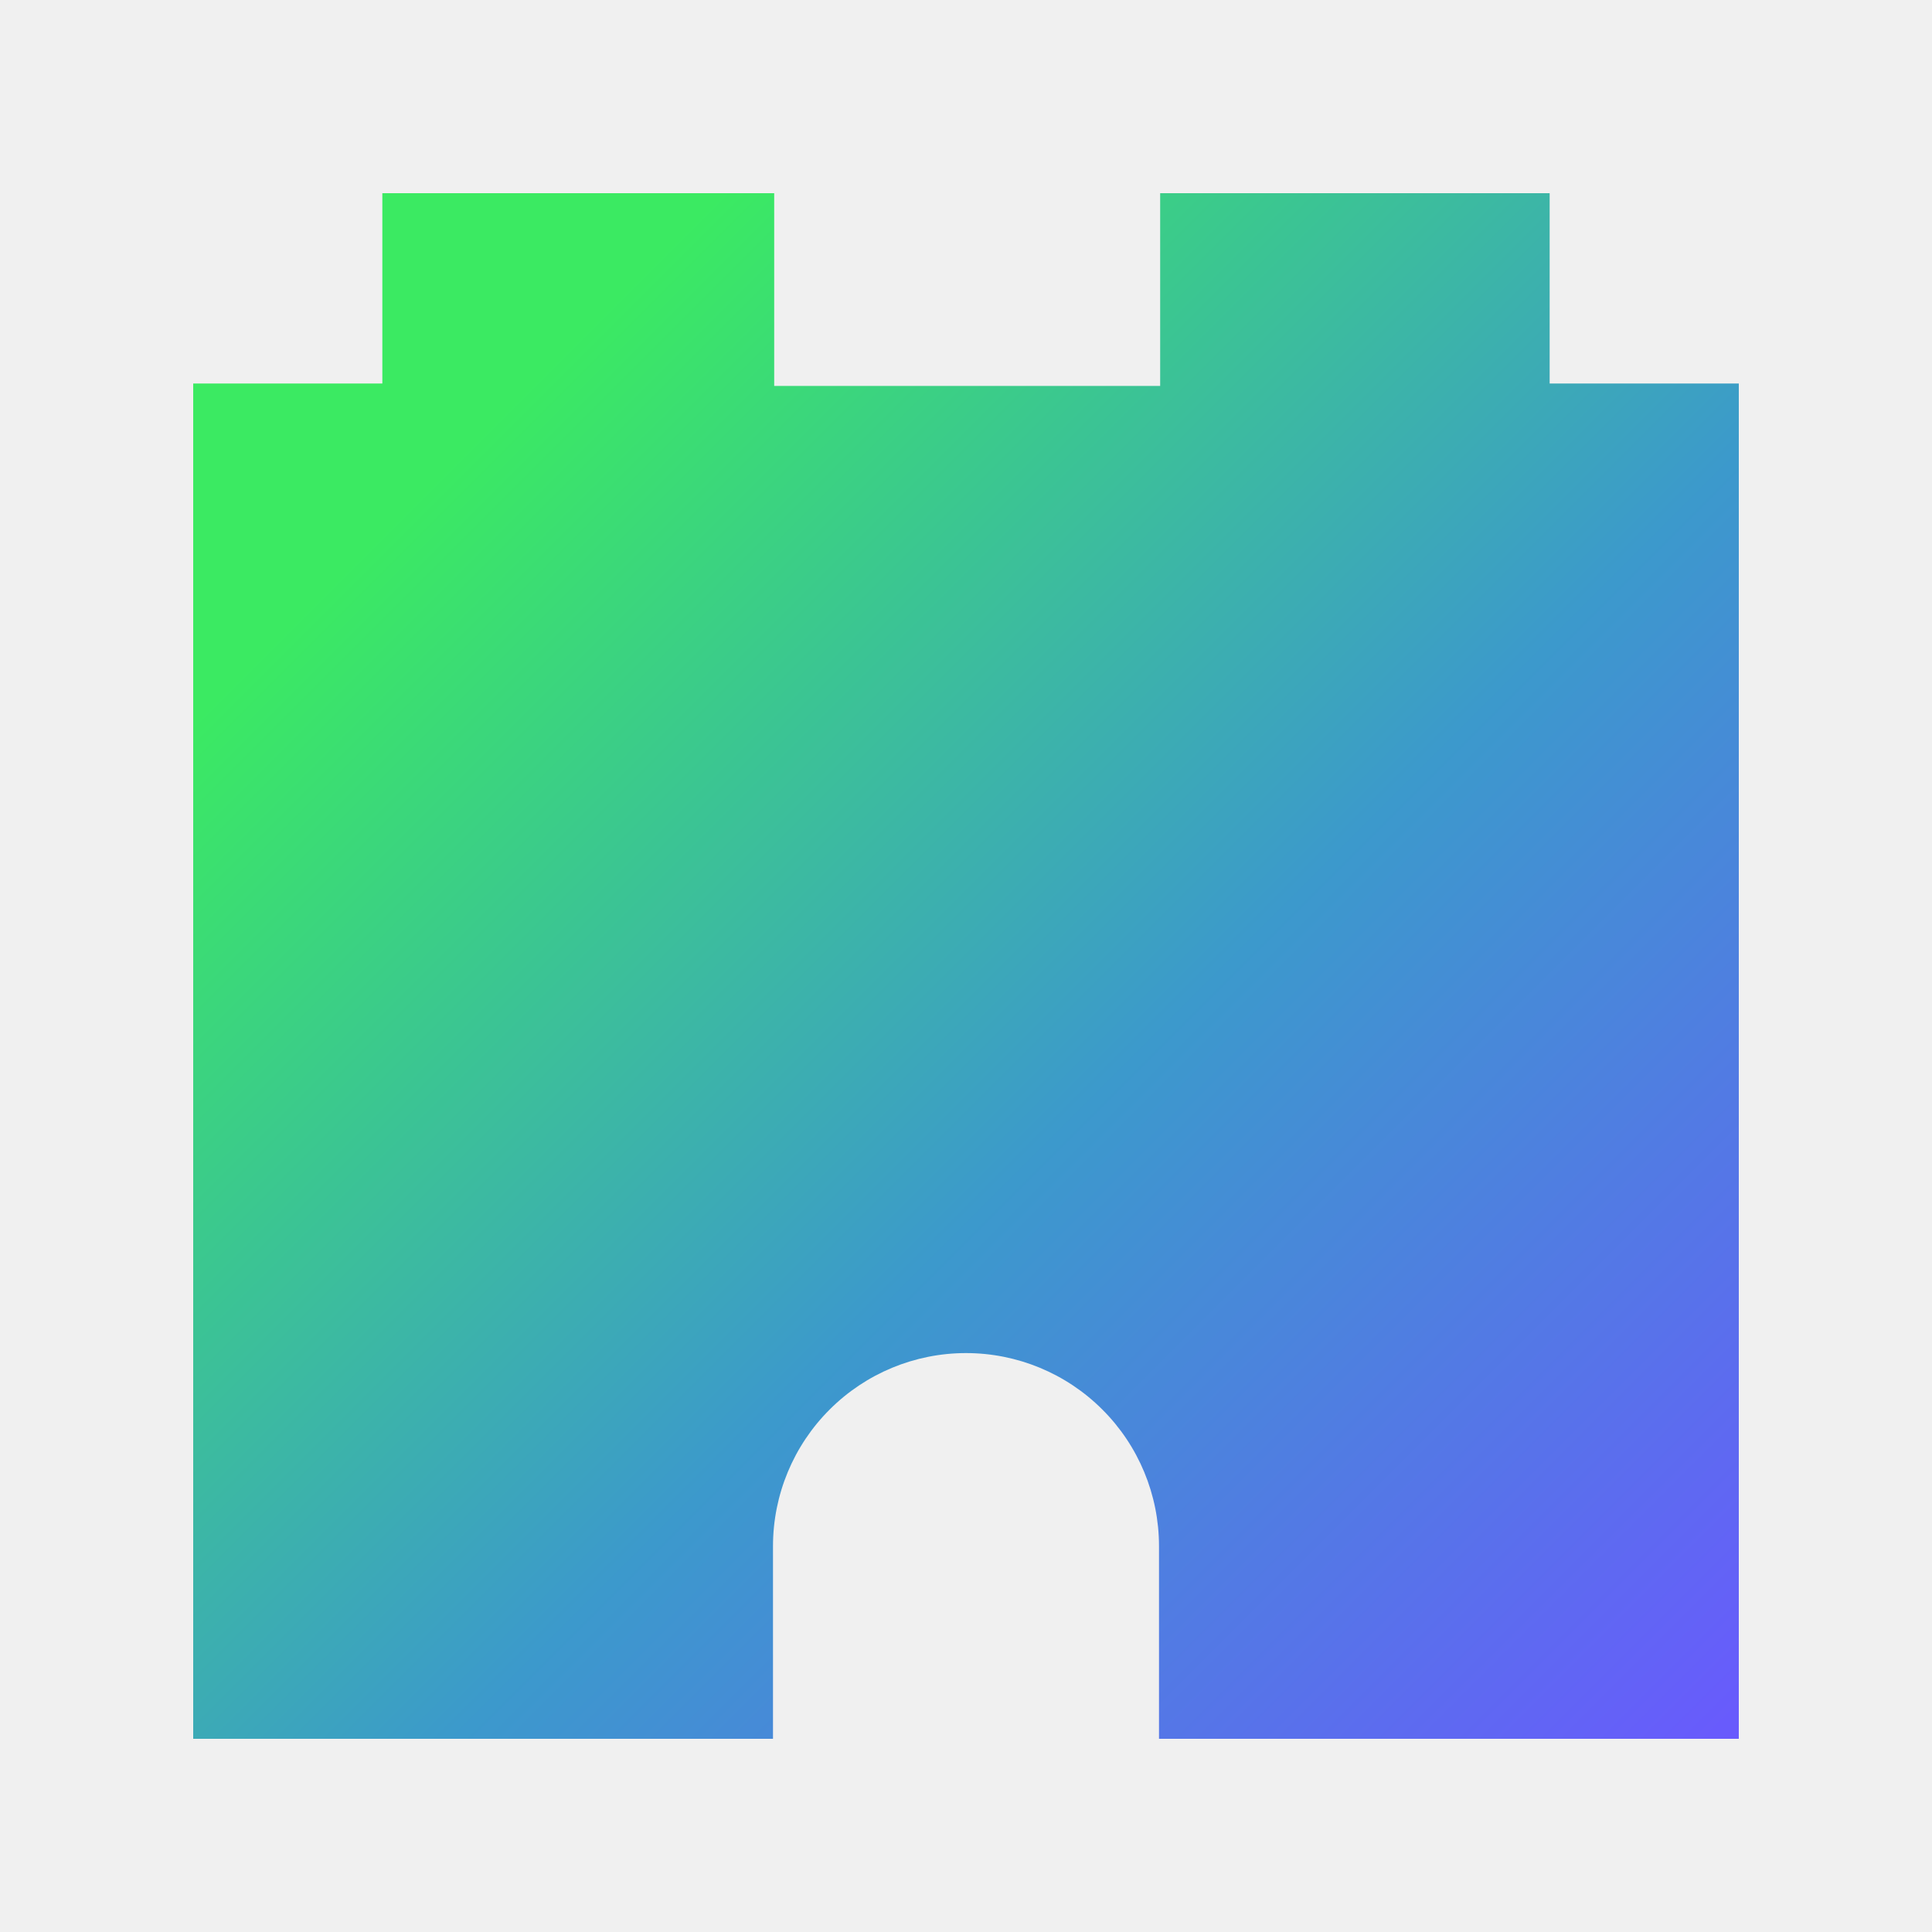
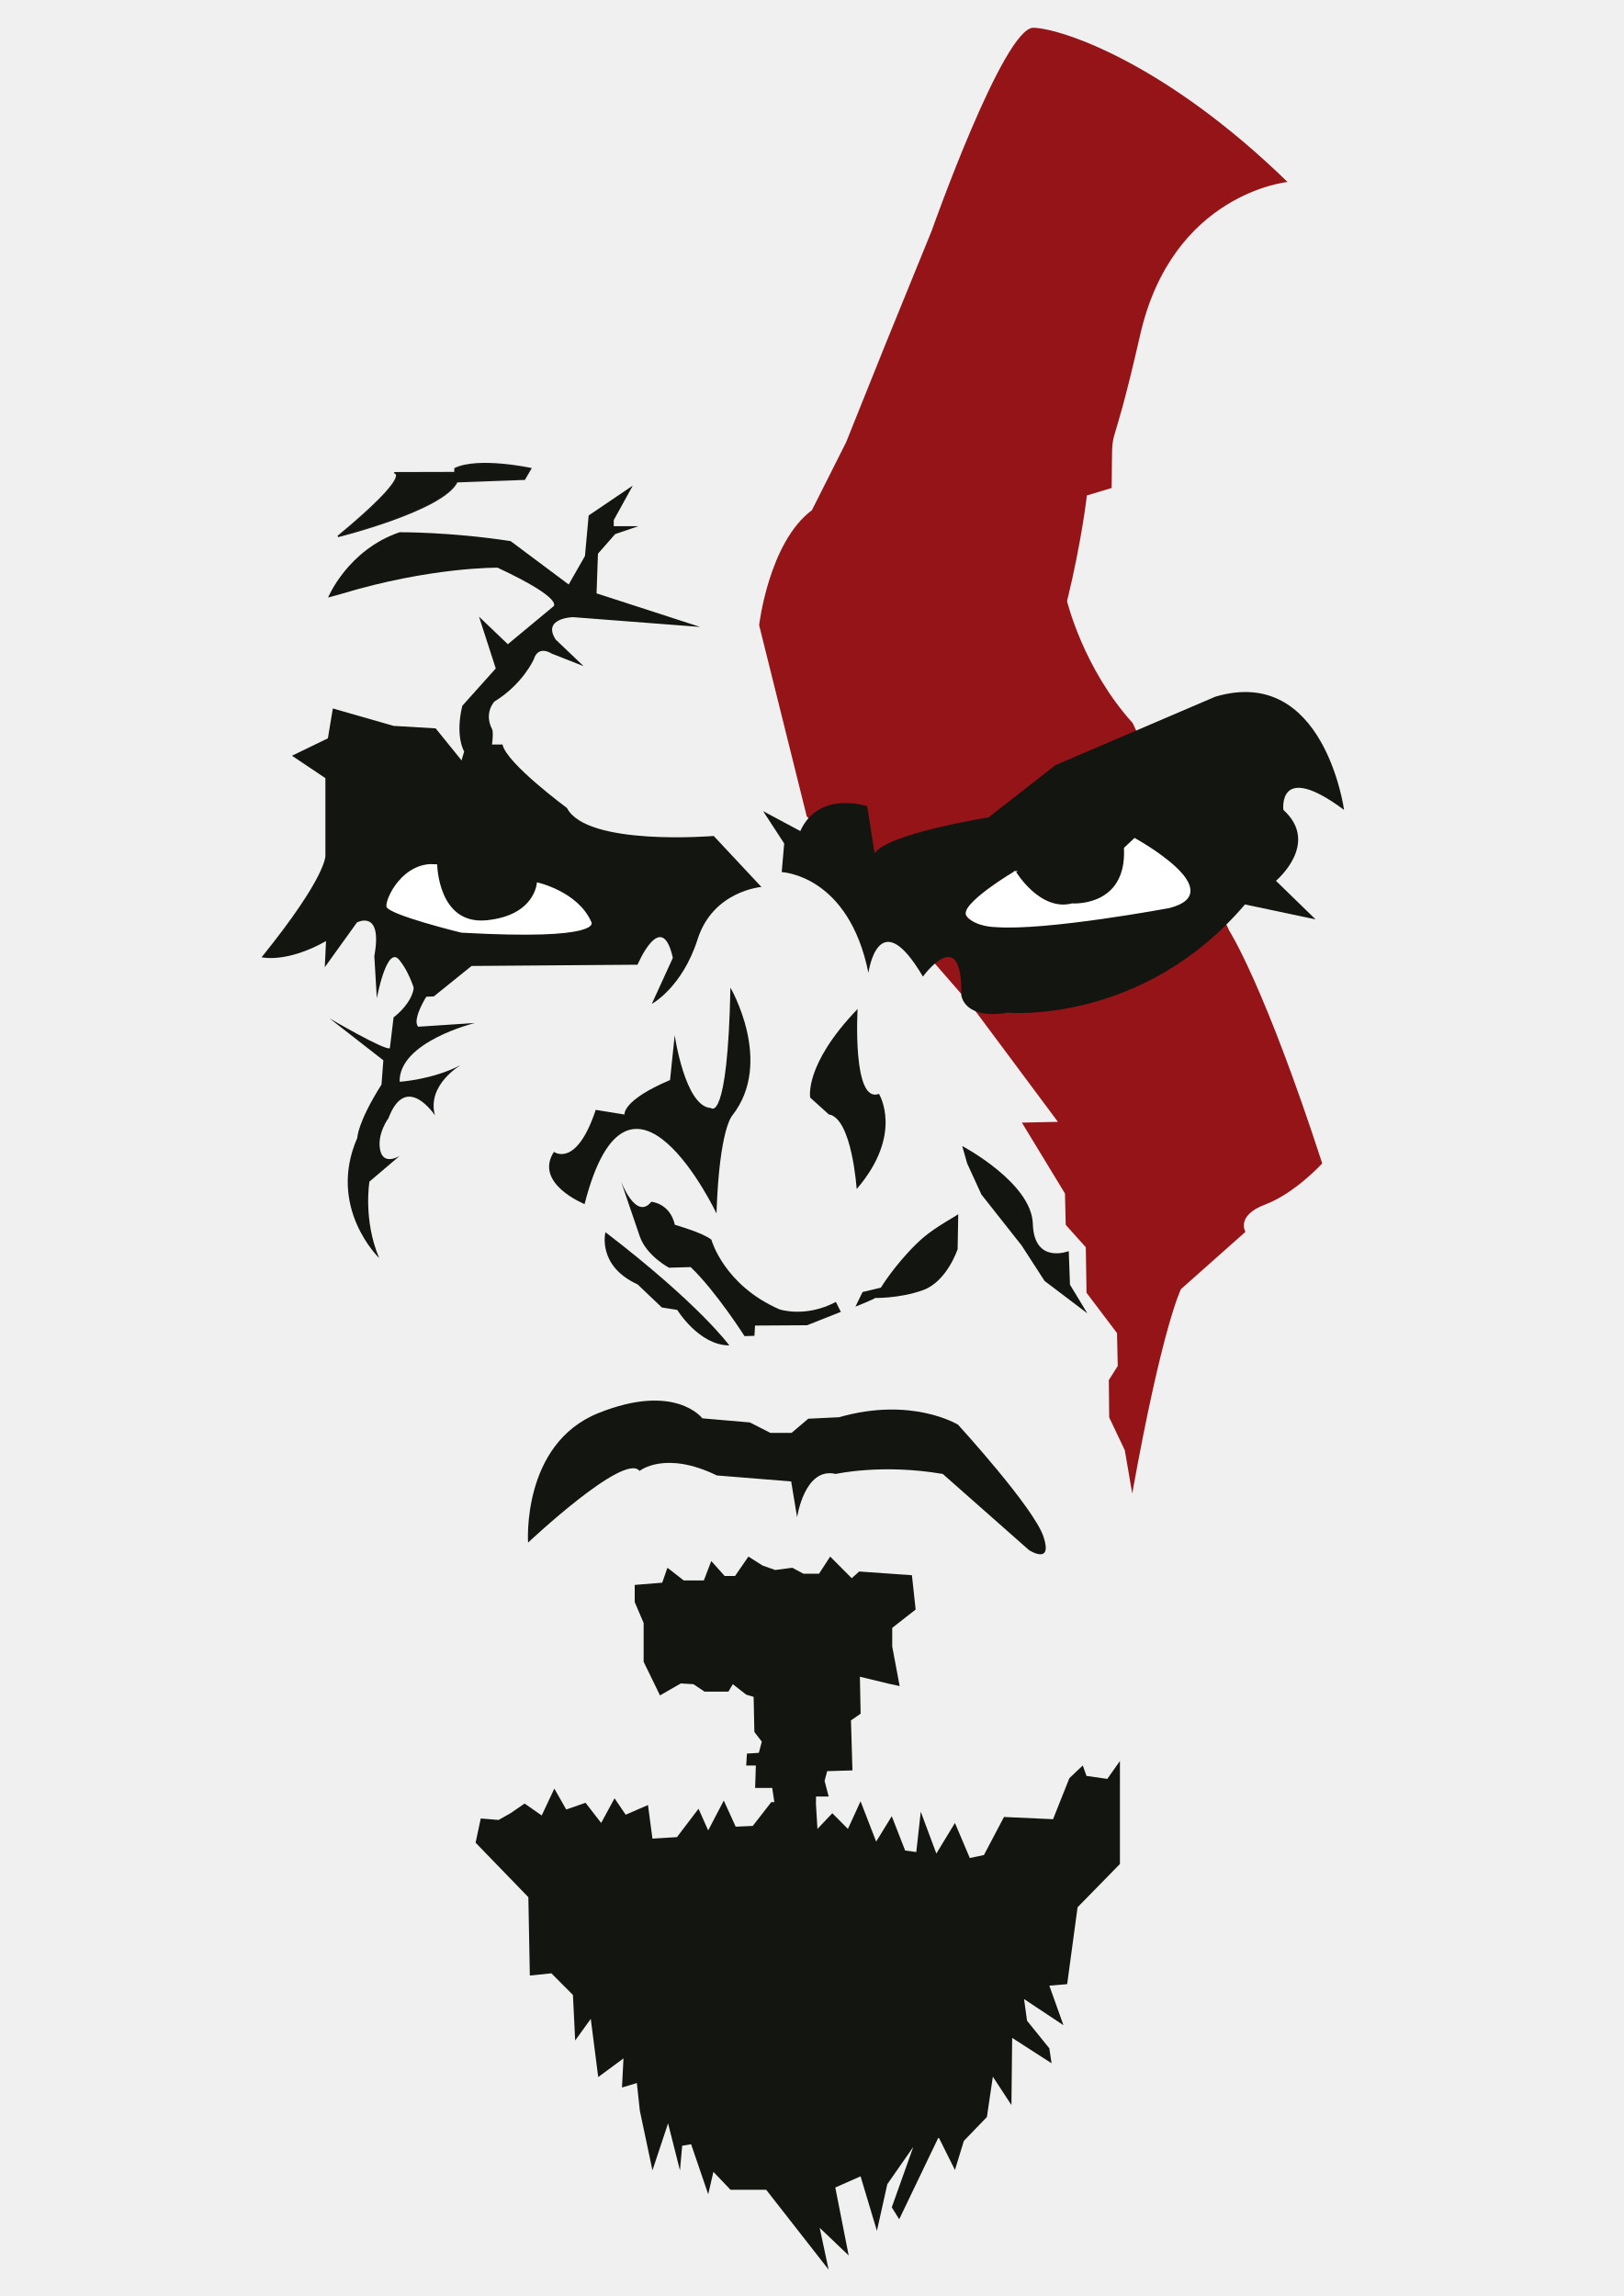
- <svg xmlns="http://www.w3.org/2000/svg" width="40" height="40" viewBox="0 0 40 40" fill="none">
-   <path d="M32.084 7.94V4H24.02V7.99H16.029V4H7.916V7.94H4V36H16.004V32.005C16.006 30.946 16.427 29.931 17.177 29.183C17.926 28.434 18.941 28.014 20 28.014C21.059 28.014 22.074 28.434 22.823 29.183C23.573 29.931 23.994 30.946 23.996 32.005V36H36V7.94H32.084Z" fill="url(#paint0_linear)" />
-   <defs>
-     <linearGradient id="paint0_linear" x1="2.942" y1="4.9" x2="37.777" y2="39.734" gradientUnits="userSpaceOnUse">
-       <stop offset="0.159" stop-color="#3BEA62" />
-       <stop offset="0.54" stop-color="#3C99CC" />
-       <stop offset="0.937" stop-color="#6B57FF" />
-     </linearGradient>
-   </defs>
+ <svg xmlns="http://www.w3.org/2000/svg" version="1.1" width="595.276" height="841.89" id="svg33" viewBox="0 0 595.276 841.89">
+   <defs id="defs37" />
+   <g id="Layer1000">
+     <path d="m 313.616,479.119 2.611,-5.359 6.698,-1.597 c 0,0 4.966,-8.163 12.975,-15.997 4.297,-4.204 7.854,-6.372 15.409,-10.914 l -0.227,12.771 c 0,0 -3.86,11.859 -12.716,15.052 -8.855,3.192 -18.391,2.85 -17.596,2.85 0.795,0 -7.154,3.193 -7.154,3.193 z" style="fill:#131510;fill-rule:evenodd" id="path2" />
+     <path d="m 139.011,461.313 c 0,0 -19.243,-18.473 -8.004,-44.129 0,0 0,-5.473 8.855,-19.499 l 0.681,-8.894 -19.754,-15.394 c 0,0 20.436,11.973 22.138,10.947 l 1.363,-11.289 c 0,0 14.645,-10.605 3.065,-20.525 l 22.82,-76.971 c 0,0 -3.406,-5.474 -0.681,-16.762 l 12.261,-13.684 -6.131,-18.989 10.559,10.091 16.689,-13.854 c 0,0 4.428,-2.567 -20.434,-14.198 0,0 -24.352,-0.342 -57.219,9.578 l -4.939,1.368 c 0,0 7.152,-17.446 26.225,-23.946 0,0 18.391,-0.17 40.7,3.25 l 21.287,15.907 5.96,-10.434 1.362,-14.881 16.179,-10.947 -6.982,12.657 v 2.224 h 9.026 l -8.515,2.908 -6.301,7.184 -0.511,14.539 37.976,12.315 -46.661,-3.592 c 0,0 -11.409,0.342 -6.301,8.21 l 10.217,9.75 -11.75,-4.618 c 0,0 -4.769,-3.25 -6.471,2.053 0,0 -3.916,9.067 -14.474,15.567 0,0 -3.917,4.105 -0.852,10.091 3.066,5.987 -20.6,92.706 -20.6,92.706 0,0 -9.537,12.999 -6.471,16.42 l 20.776,-1.368 c 0,0 -27.928,6.842 -27.588,21.551 0,0 11.921,-0.684 22.479,-6.157 0,0 -12.602,7.184 -9.537,18.473 0,0 -10.558,-16.078 -17.029,1.026 0,0 -4.256,5.644 -3.064,11.631 1.192,5.987 7.153,2.224 7.153,2.224 l -11.069,9.407 c 0,0 -2.382,14.024 3.566,28.055 z" style="fill:#131510;fill-rule:evenodd" id="path4" />
+     <path d="m 299.13,661.585 0.041,-2.84 h 4.632 l -1.499,-5.747 0.954,-3.558 9.264,-0.274 -0.543,-18.336 3.542,-2.463 -0.271,-13.546 10.763,2.6 3.814,0.821 -2.723,-14.505 0.002,-6.843 8.583,-6.705 -1.36,-12.59 -19.346,-1.368 -2.724,2.461 -7.902,-7.936 -4.087,6.294 h -5.722 l -4.087,-2.189 -6.267,0.821 -4.632,-1.642 -5.177,-3.284 -4.904,7.116 h -3.814 l -4.904,-5.474 -2.725,7.116 h -7.356 l -5.995,-4.652 -1.907,5.473 -10.082,0.821 v 6.294 l 3.27,7.662 v 9.579 4.652 l 5.995,12.315 7.629,-4.379 4.632,0.274 4.087,2.737 h 8.719 l 1.635,-2.737 4.904,3.832 2.725,0.821 0.272,12.862 2.725,3.558 -1.09,4.105 -4.36,0.274 -0.272,4.379 h 3.542 l -0.272,8.21 h 6.267 l 0.781,5.227 -1.094,-0.055 -6.812,8.758 -6.267,0.275 -4.36,-9.578 -5.722,10.946 -3.542,-7.936 -7.902,10.399 -8.992,0.547 -1.635,-12.315 -8.174,3.558 -4.087,-6.021 -4.904,9.031 -5.722,-7.389 -7.084,2.463 -4.36,-7.663 -4.632,9.852 -6.267,-4.379 -5.177,3.558 -4.36,2.463 -6.539,-0.547 -1.896,8.885 19.346,19.979 0.54,28.737 7.902,-0.821 7.902,7.937 0.818,16.695 5.722,-7.936 2.725,21.346 9.264,-6.842 -0.545,10.673 5.45,-1.642 1.089,10.126 4.632,21.893 5.722,-17.241 4.36,17.241 0.817,-9.031 3.27,-0.547 6.267,18.336 1.907,-8.21 6.267,6.568 h 13.079 l 22.887,29.282 -3.27,-15.325 10.627,10.126 -4.905,-24.904 9.264,-4.105 5.995,19.978 3.81,-17.103 9.537,-13.683 -7.902,22.167 2.725,4.379 14.441,-30.104 5.995,12.042 3.27,-10.673 8.447,-8.757 2.18,-14.778 6.812,10.399 0.272,-24.63 14.441,9.305 -0.818,-5.473 -8.174,-10.126 -1.089,-7.936 14.441,9.578 -5.177,-14.504 6.537,-0.547 3.814,-28.188 15.531,-15.873 v -37.766 l -4.632,6.568 -7.629,-1.095 -1.363,-3.831 -4.904,4.652 -5.994,15.052 -17.983,-0.821 -7.356,13.957 -5.177,1.095 -5.449,-12.862 -6.812,11.22 -5.722,-15.326 -1.635,14.778 -4.087,-0.548 -4.904,-12.589 -5.722,9.305 -5.722,-14.778 -4.632,10.126 -5.722,-5.747 -5.449,5.747 -0.545,-9.031 z" style="fill:#131510;fill-rule:evenodd" id="path6" />
+     <path d="m 141.664,332.415 c 0,0 3.134,-15.357 16.278,-15.589 0,0 52.288,1.679 58.879,21.291 0,0 1.644,5.355 -23.019,4.616 l -24.663,-0.739 c 0,0 -21.338,-3.65 -27.474,-9.578 z" style="fill:#ffffff;fill-rule:evenodd" id="path8" />
+     <path d="m 193.596,565.642 c 0,0 35.422,-33.388 40.871,-26.272 0,0 9.264,-7.663 28.337,1.642 l 27.247,2.19 2.18,13.136 c 0,0 2.725,-18.61 14.169,-15.873 0,0 16.893,-3.831 39.236,0 l 31.607,27.914 c 0,0 8.857,5.748 5.315,-4.926 -3.542,-10.673 -31.332,-41.053 -31.332,-41.053 0,0 -16.893,-10.4 -43.595,-2.737 l -11.307,0.547 -6.131,5.2 h -7.765 l -7.493,-3.831 -17.438,-1.506 c 0,0 -9.945,-13.272 -38.147,-1.915 -28.201,11.357 -25.752,47.483 -25.752,47.483 z" style="fill:#131510;fill-rule:evenodd" id="path10" />
+     <path d="m 415.096,547.649 -2.724,-15.872 -5.722,-12.041 -0.137,-13.684 3.27,-5.2 -0.272,-12.041 -11.171,-14.778 -0.272,-16.695 -7.357,-8.21 -0.272,-11.494 -15.803,-25.998 13.215,-0.275 -31.88,-42.83 -60.217,-69.239 -17.441,-70.061 c 0,0 3.542,-30.378 19.346,-42.146 l 12.533,-24.905 14.168,-35.304 17.165,-42.145 c 0,0 26.516,-75.016 37.415,-74.56 10.899,0.456 48.591,13.227 93.094,56.558 0,0 -42.233,4.106 -54.04,56.103 -11.807,51.997 -9.991,27.366 -10.445,56.102 l -9.082,2.737 c 0,0 -1.816,16.42 -7.265,38.769 0,0 5.904,24.63 24.069,44.699 l 35.421,76.171 c 0,0 12.717,19.611 34.06,85.291 0,0 -9.991,10.946 -20.89,15.052 -10.899,4.105 -7.266,10.035 -7.266,10.035 l -23.614,20.981 c 0,0 -6.812,13.226 -17.886,74.981 z" style="fill:#951418;fill-rule:evenodd" id="path12" />
+     <path d="m 286.59,319.781 c 0,0 24.522,0.912 31.788,36.945 0,0 3.633,-26.454 19.981,1.368 0,0 14.532,-20.069 14.078,6.842 0,0 0.909,9.122 17.03,6.385 0,0 49.271,4.56 86.963,-39.683 l 25.885,5.473 -14.532,-14.139 c 0,0 16.349,-13.684 2.725,-25.998 0,0 -2.271,-18.244 22.252,0 0,0 -7.266,-53.364 -47.229,-41.506 l -58.581,25.086 -24.523,19.157 c 0,0 -37.238,5.93 -41.779,13.227 l -2.724,-17.332 c 0,0 -17.71,-5.93 -24.522,9.122 l -13.624,-7.298 7.72,11.859 z m 68.085,16.089 c 0,0 -1.817,1.824 9.082,3.649 10.899,1.825 64.939,-6.841 64.939,-6.841 0,0 23.16,-5.018 -12.716,-25.086 l -3.633,3.421 c 0,0 2.271,20.525 -19.3,20.525 0,0 -10.445,3.192 -20.89,-11.859 0,0 -15.44,7.298 -17.484,16.192 z" style="fill:#131510;fill-rule:evenodd" id="path14" />
+     <path d="m 95.91,351.002 c 0,0 9.083,2.281 23.615,-5.929 l -0.454,9.578 11.807,-16.42 c 0,0 9.537,-5.018 6.358,12.315 l 0.908,15.508 c 0,0 3.633,-19.613 8.174,-14.14 4.541,5.474 6.357,13.684 6.357,13.684 l 6.357,-0.228 13.851,-11.175 60.852,-0.456 c 0,0 8.855,-20.98 12.942,-2.508 l -7.72,16.876 c 0,0 11.126,-5.929 16.802,-23.718 5.677,-17.788 23.387,-19.156 23.387,-19.156 L 261.664,306.532 c 0,0 -46.545,3.876 -53.811,-10.264 0,0 -22.252,-16.42 -23.614,-23.262 H 171.524 v 8.666 l -11.807,-14.596 -15.44,-0.912 -22.252,-6.386 -1.817,10.947 -13.17,6.386 12.261,8.21 v 28.279 c 0,0 0.908,7.298 -23.391,37.402 z m 64.373,-34.095 c 0,0 0.227,22.35 18.165,20.525 17.938,-1.825 18.392,-13.912 18.392,-13.912 0,0 14.985,3.193 19.981,14.596 0,0 4.769,6.842 -47.682,3.877 0,0 -27.02,-6.614 -27.474,-9.578 -0.454,-2.964 6.13,-16.876 18.619,-15.508 z" style="fill:#131510;fill-rule:evenodd" id="path16" />
+     <path d="m 267.788,362.151 c 0,0 16.008,27.367 0.681,46.865 0,0 -4.769,4.789 -5.79,35.919 0,0 -32.015,-67.39 -48.364,-3.421 0,0 -18.732,-7.526 -11.239,-19.157 0,0 8.174,6.157 15.326,-15.394 l 10.559,1.711 c 0,0 -1.022,-5.131 16.689,-12.657 l 1.703,-16.42 c 0,0 3.791,26.268 13.283,26.682 0,0 6.133,6.287 7.152,-44.129 z" style="fill:#131510;fill-rule:evenodd" id="path18" />
+     <path d="m 314.069,435.996 c 0,0 -1.703,-25.998 -10.218,-27.367 l -6.812,-6.157 c 0,0 -2.384,-11.972 17.37,-32.498 0,0 -2.044,34.892 7.833,31.129 0,0 9.196,14.71 -8.174,34.893 z" style="fill:#131510;fill-rule:evenodd" id="path20" />
+     <path d="m 227.659,433.14 c 0,0 5.45,14.595 11.126,7.526 0,0 6.812,0.456 8.628,8.438 0,0 10.444,2.964 13.396,5.473 0,0 4.542,16.648 24.977,25.542 0,0 9.536,3.193 20.662,-2.736 l 1.817,3.649 -12.375,4.903 -19.073,0.114 -0.227,3.763 -3.633,0.114 c 0,0 -10.445,-16.419 -19.754,-25.314 l -7.947,0.228 c 0,0 -8.174,-4.333 -10.672,-11.402 z" style="fill:#131510;fill-rule:evenodd" id="path22" />
+     <path d="m 267.376,493.322 c 0,0 -10.899,-15.052 -45.412,-41.506 0,0 -3.179,12.314 11.807,19.156 l 8.855,8.439 5.676,0.912 c 0,0 7.947,12.999 19.073,12.999 z" style="fill:#131510;fill-rule:evenodd" id="path24" />
+     <path d="m 352.766,420.219 c 0,0 25.431,13.456 25.885,28.507 0.454,15.052 13.169,10.034 13.169,10.034 l 0.454,12.315 6.358,10.491 -15.668,-11.859 -8.401,-12.999 -14.759,-18.701 -5.223,-11.403 z" style="fill:#131510;fill-rule:evenodd" id="path26" />
+     <path d="m 123.923,196.688 c 0,0 38.6,-9.579 43.596,-20.07 l 24.749,-0.912 2.271,-3.877 c 0,0 -19.073,-4.105 -27.701,0 l -0.056,1.482 -22.252,0.057 c 0,0 7.609,-0.019 -20.606,23.32 z" style="fill:#131510;fill-rule:evenodd;stroke:#1b1918;stroke-width:0.567;stroke-linecap:butt;stroke-linejoin:miter;stroke-dasharray:none" id="path28" />
+     <path d="m 372.159,319.678 c 0,0 8.915,14.971 20.89,11.859 0,0 20.348,1.517 19.3,-20.525 l 3.633,-3.421 c 0,0 35.107,19.306 12.716,25.086 0,0 -45.071,8.429 -63.703,6.99 0,0 -7.001,5e-4 -10.319,-3.798 -3.318,-3.798 17.484,-16.192 17.484,-16.192 z" style="fill:#ffffff;fill-rule:evenodd;stroke:#ffffff;stroke-width:0.567;stroke-linecap:butt;stroke-linejoin:miter;stroke-dasharray:none" id="path30" />
+   </g>
</svg>
